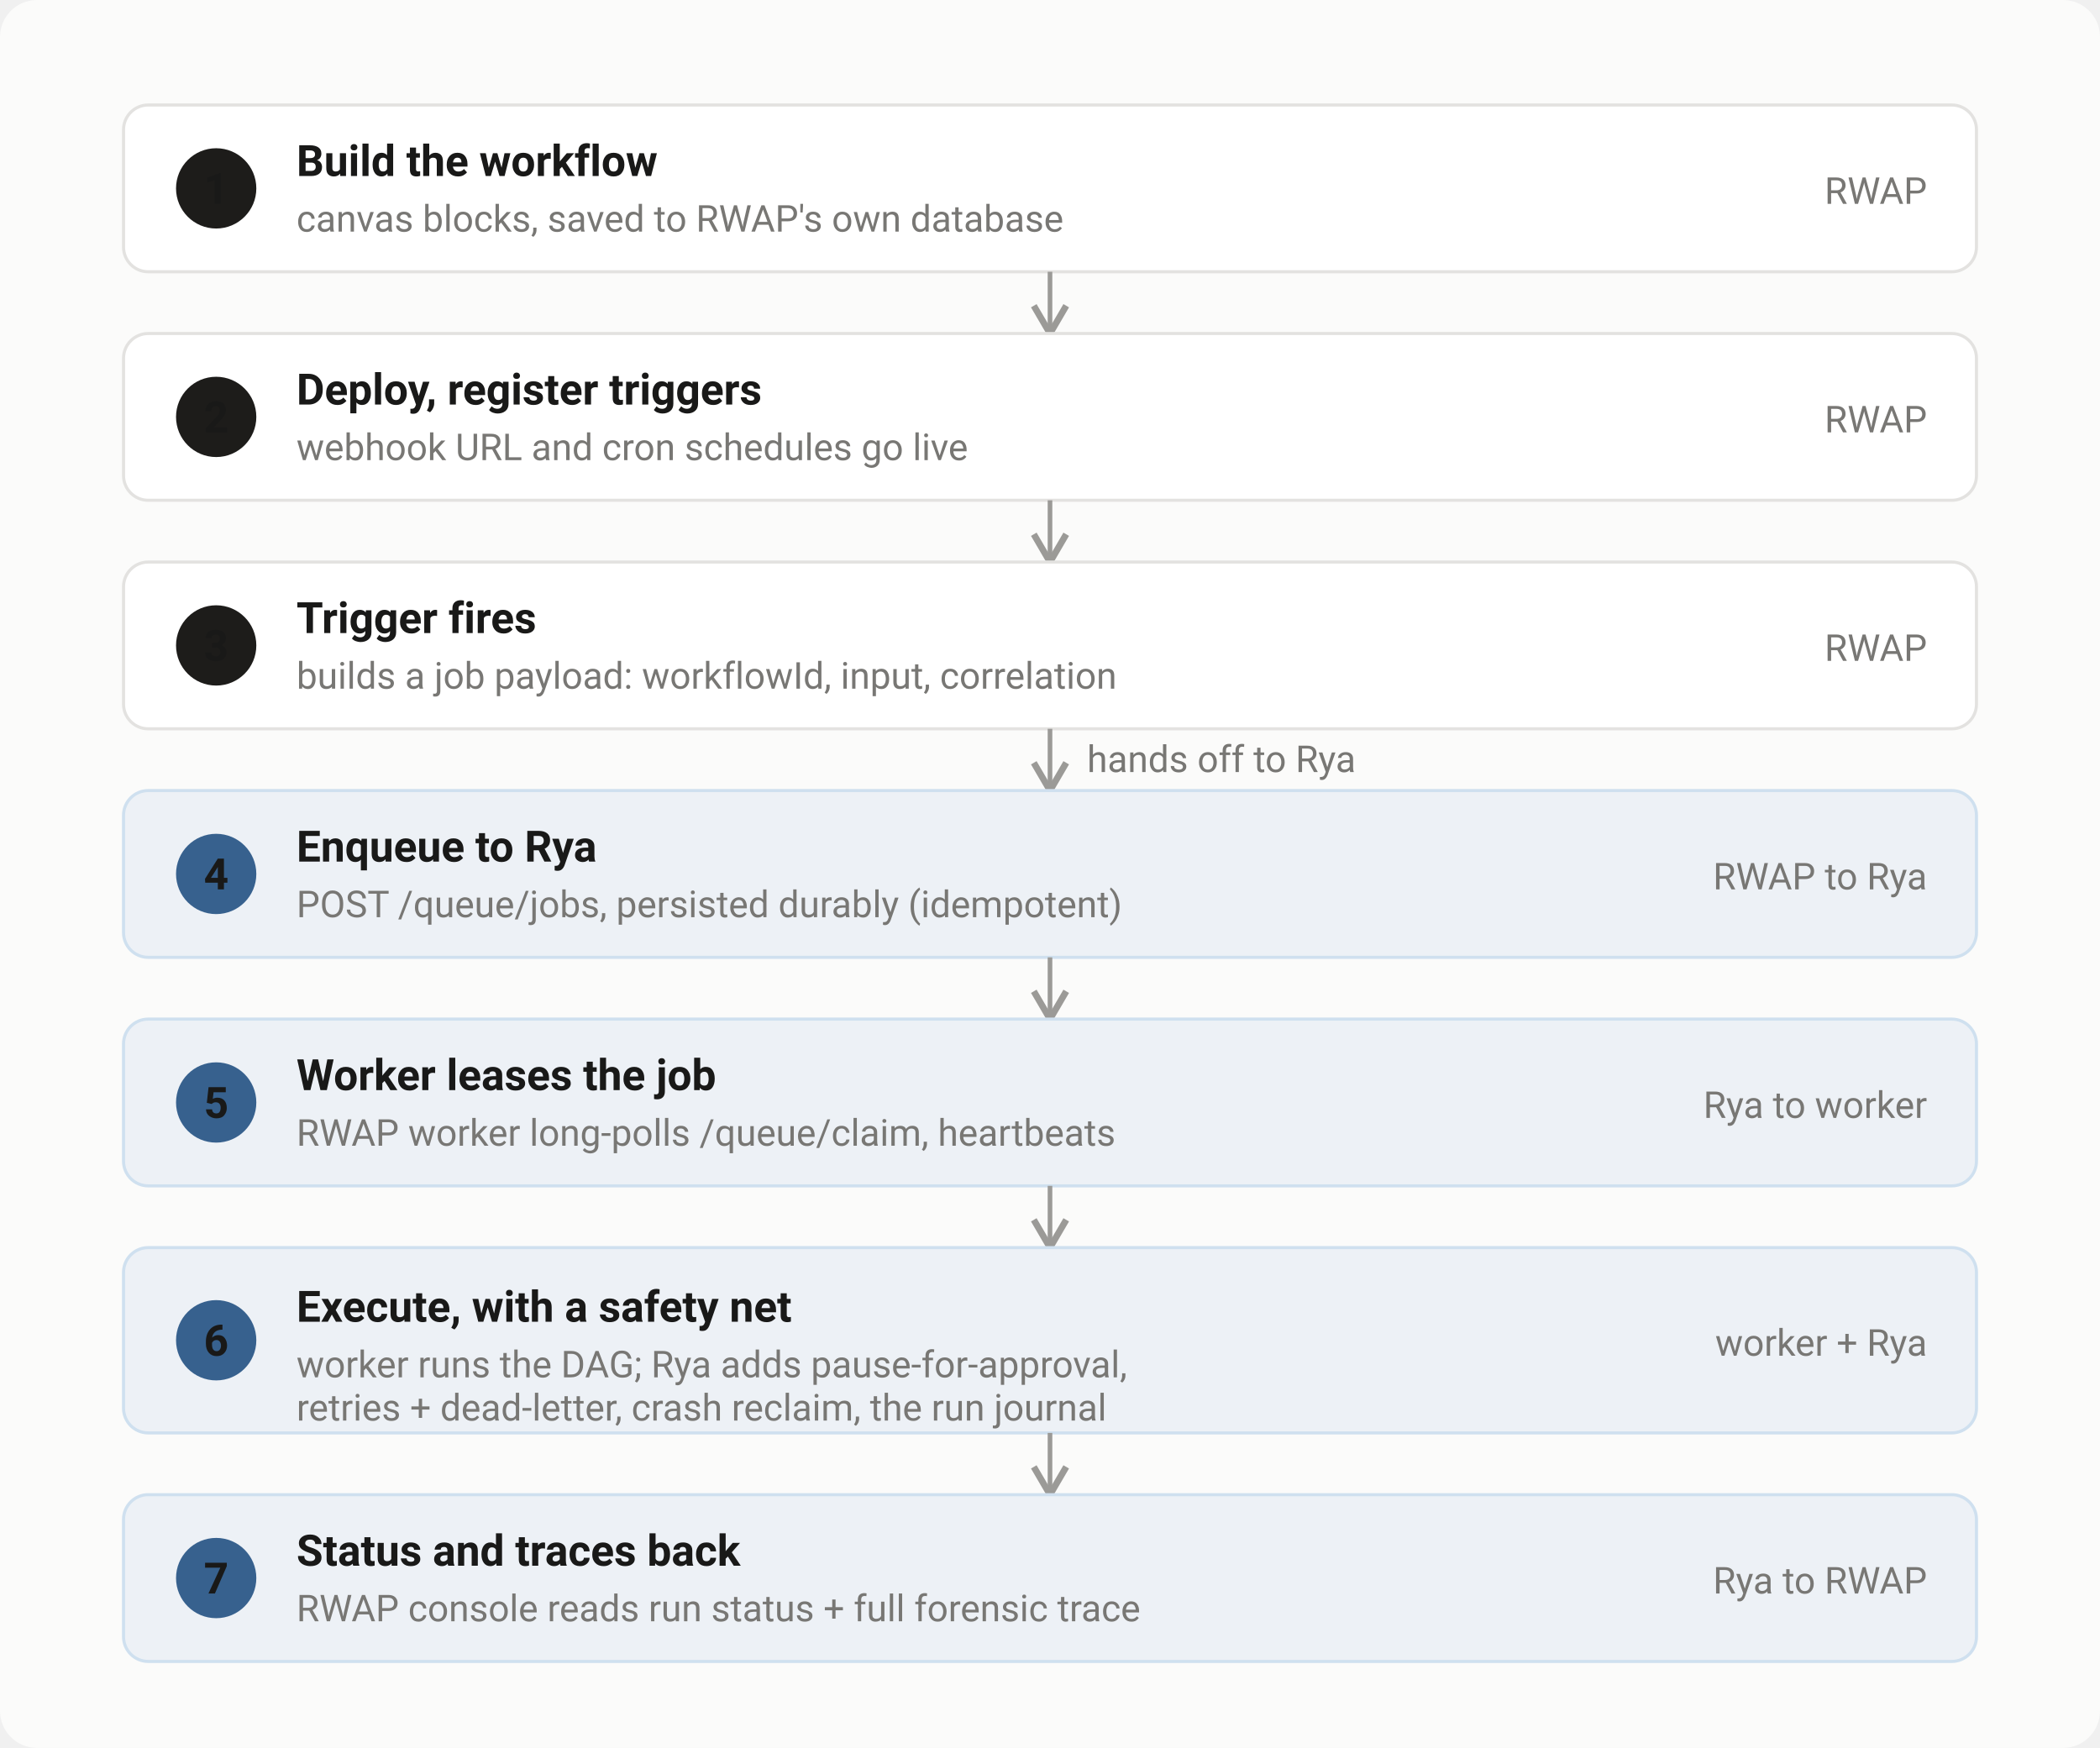
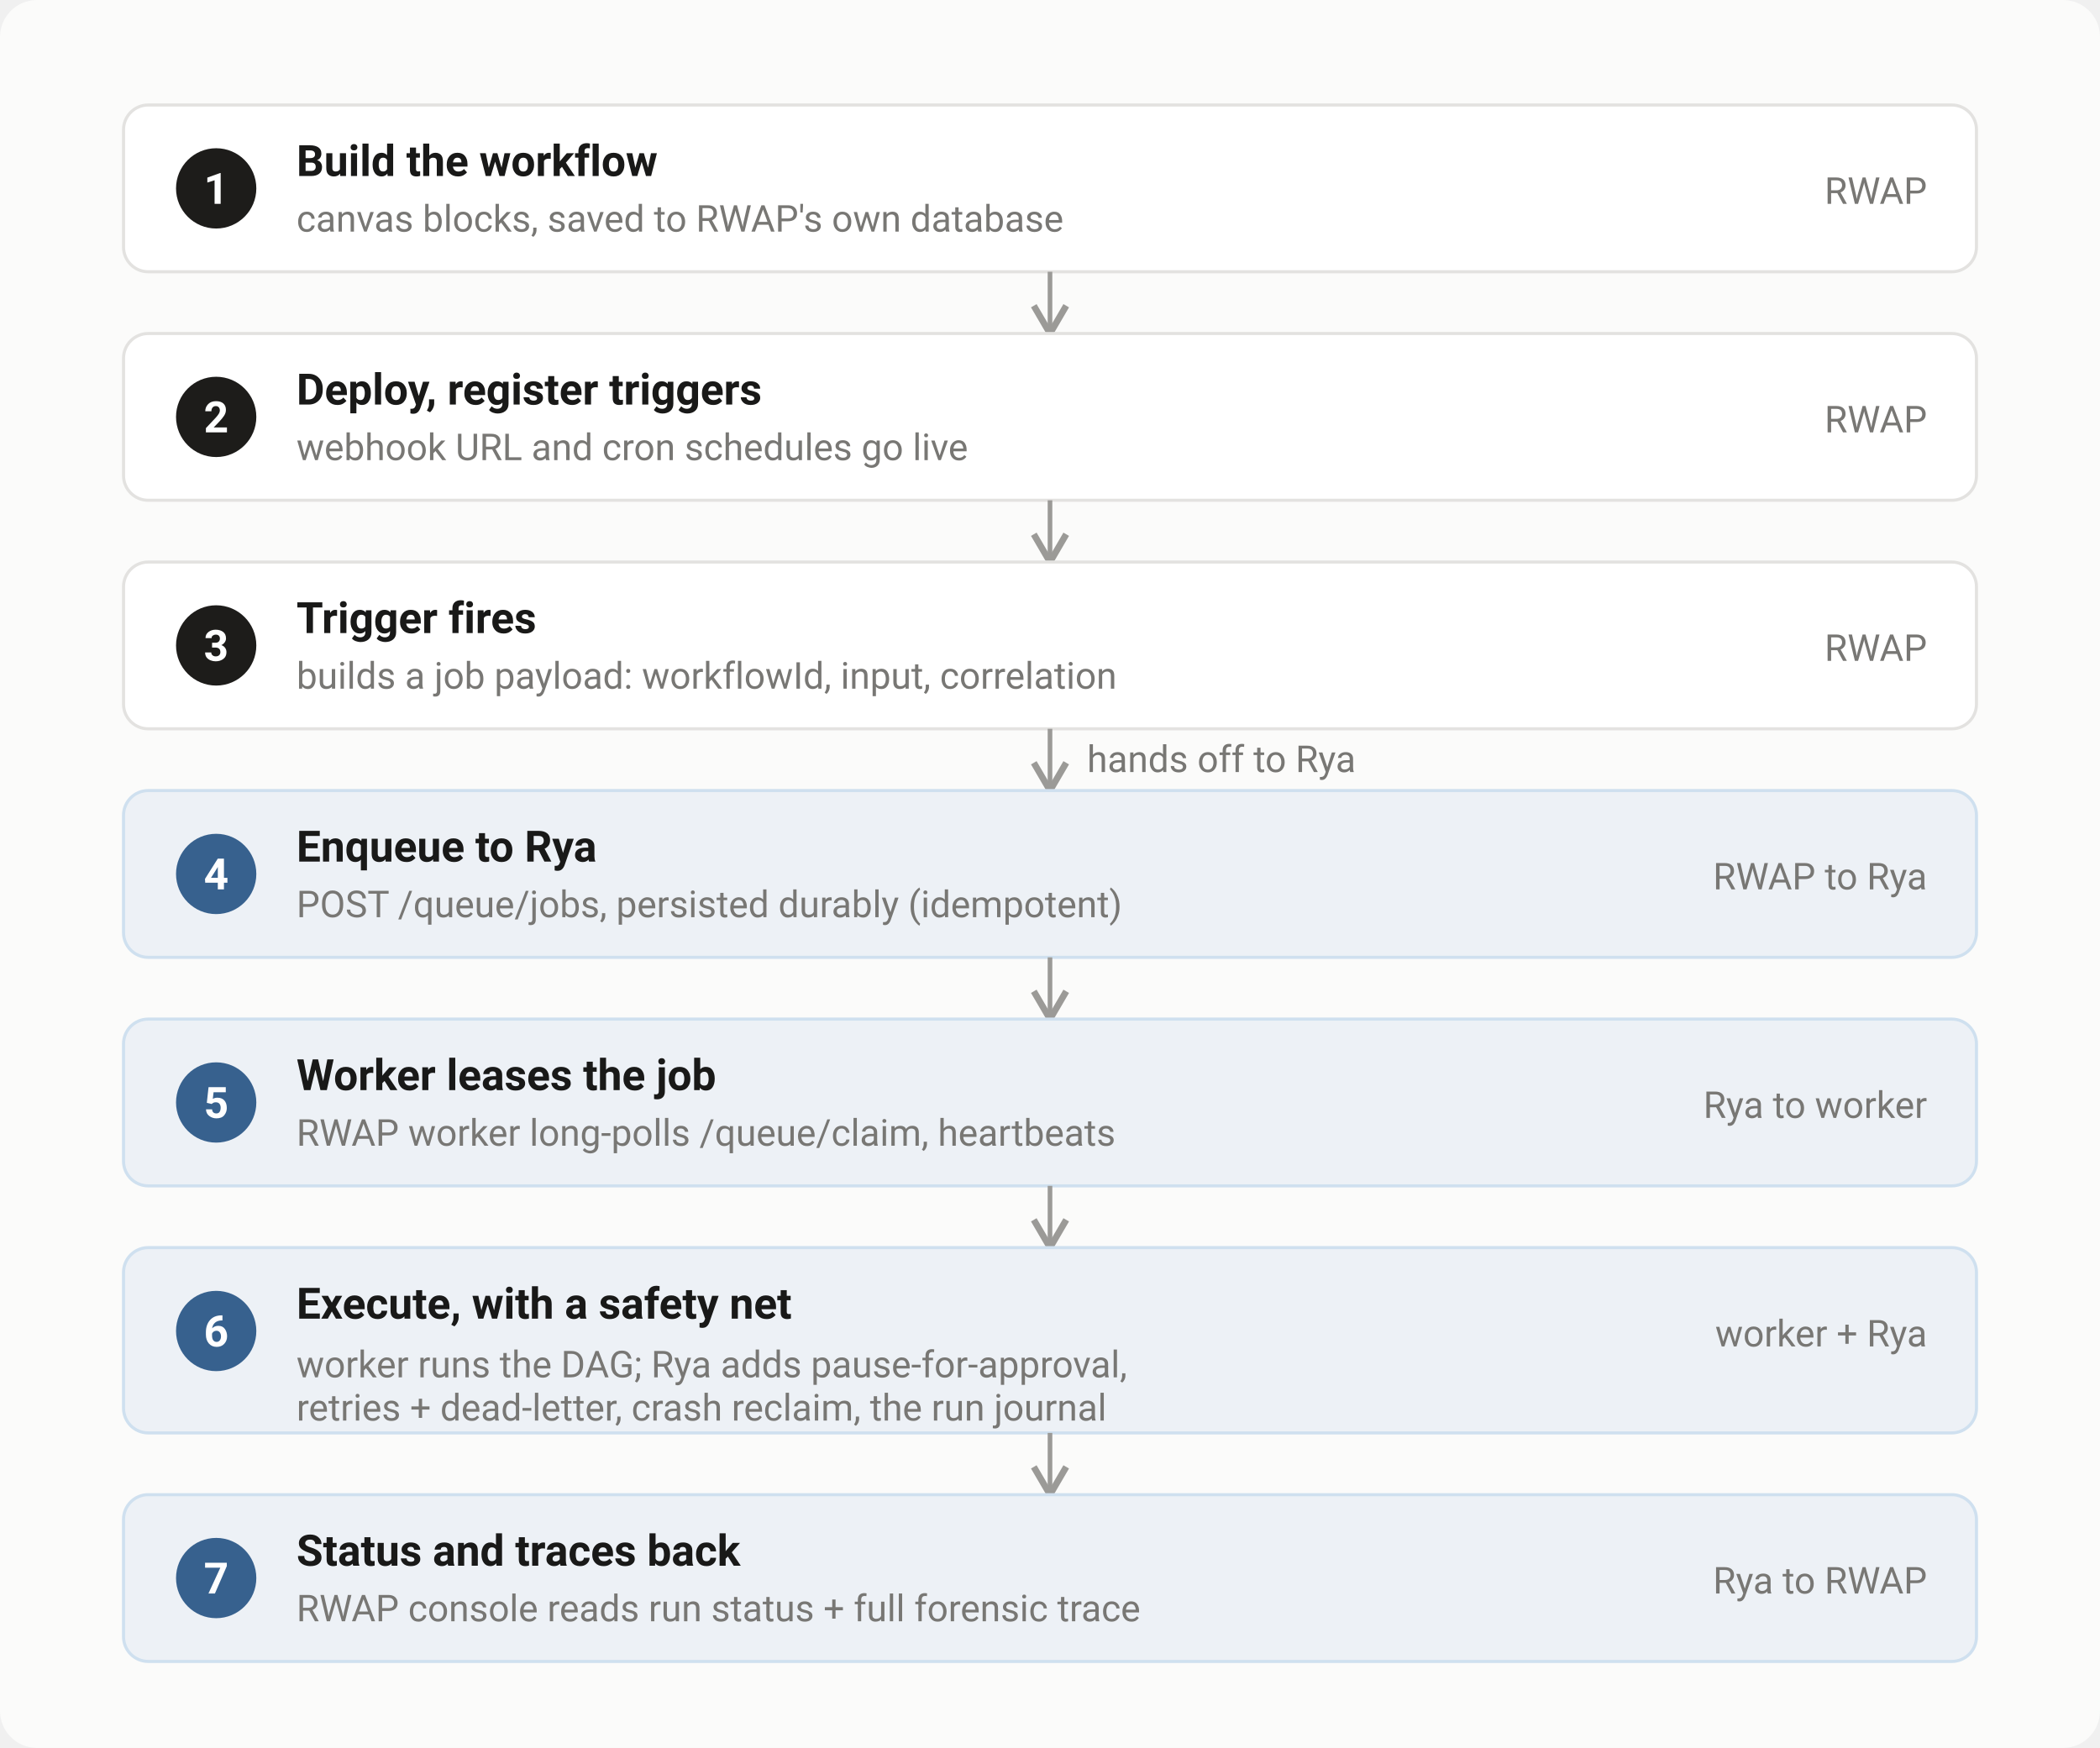
<svg xmlns="http://www.w3.org/2000/svg" width="100%" viewBox="0 0 680 566" role="img" aria-label="Workflow lifecycle: created on RWAP, run on Rya">
-   <style>
-   text{font-family:system-ui,-apple-system,'Segoe UI',Roboto,sans-serif}
-   .ts{font-size:12px;fill:#787774}.th{font-size:14px;font-weight:600;fill:#191918}
-   .box{fill:#ffffff;stroke:#e3e2e0;stroke-width:1}
-   .blue .box{fill:#edf1f6;stroke:#cfe0ef}
-   .arr{stroke:#9b9a97;stroke-width:1.5;fill:none;marker-end:url(#c)}
- </style>
  <defs>
    <marker id="c" markerWidth="9" markerHeight="9" refX="7" refY="4.5" orient="auto">
      <path d="M1,1 L7,4.5 L1,8" fill="none" stroke="#9b9a97" stroke-width="1.4" />
    </marker>
  </defs>
  <rect x="0" y="0" width="680" height="566" rx="12" fill="#fbfbfa" />
-   <g>
-     <rect class="box" x="40" y="34" width="600" height="54" rx="8" />
-   </g>
+   <rect x="40" y="34" width="600" height="54" rx="8" fill="#ffffff" stroke="#e3e2e0" stroke-width="1" />
  <circle cx="70" cy="61" r="13" fill="#1d1c1a" />
-   <text class="th" x="70" y="66" text-anchor="middle" fill="#fff">1</text>
-   <text class="th" x="96" y="57">Build the workflow</text>
-   <text class="ts" x="96" y="75">canvas blocks, saved to RWAP's own database</text>
-   <text class="ts" x="624" y="66" text-anchor="end">RWAP</text>
-   <line class="arr" x1="340" y1="88" x2="340" y2="108" />
-   <g>
-     <rect class="box" x="40" y="108" width="600" height="54" rx="8" />
-   </g>
+   <text x="70" y="66" font-family="system-ui, -apple-system, 'Segoe UI', Roboto, sans-serif" font-size="14" font-weight="600" fill="#ffffff" text-anchor="middle">1</text>
+   <text x="96" y="57" font-family="system-ui, -apple-system, 'Segoe UI', Roboto, sans-serif" font-size="14" font-weight="600" fill="#191918">Build the workflow</text>
+   <text x="96" y="75" font-family="system-ui, -apple-system, 'Segoe UI', Roboto, sans-serif" font-size="12" fill="#787774">canvas blocks, saved to RWAP's own database</text>
+   <text x="624" y="66" font-family="system-ui, -apple-system, 'Segoe UI', Roboto, sans-serif" font-size="12" fill="#787774" text-anchor="end">RWAP</text>
+   <line x1="340" y1="88" x2="340" y2="108" stroke="#9b9a97" stroke-width="1.5" fill="none" marker-end="url(#c)" />
+   <rect x="40" y="108" width="600" height="54" rx="8" fill="#ffffff" stroke="#e3e2e0" stroke-width="1" />
  <circle cx="70" cy="135" r="13" fill="#1d1c1a" />
-   <text class="th" x="70" y="140" text-anchor="middle" fill="#fff">2</text>
-   <text class="th" x="96" y="131">Deploy, register triggers</text>
-   <text class="ts" x="96" y="149">webhook URL and cron schedules go live</text>
-   <text class="ts" x="624" y="140" text-anchor="end">RWAP</text>
-   <line class="arr" x1="340" y1="162" x2="340" y2="182" />
-   <g>
-     <rect class="box" x="40" y="182" width="600" height="54" rx="8" />
-   </g>
+   <text x="70" y="140" font-family="system-ui, -apple-system, 'Segoe UI', Roboto, sans-serif" font-size="14" font-weight="600" fill="#ffffff" text-anchor="middle">2</text>
+   <text x="96" y="131" font-family="system-ui, -apple-system, 'Segoe UI', Roboto, sans-serif" font-size="14" font-weight="600" fill="#191918">Deploy, register triggers</text>
+   <text x="96" y="149" font-family="system-ui, -apple-system, 'Segoe UI', Roboto, sans-serif" font-size="12" fill="#787774">webhook URL and cron schedules go live</text>
+   <text x="624" y="140" font-family="system-ui, -apple-system, 'Segoe UI', Roboto, sans-serif" font-size="12" fill="#787774" text-anchor="end">RWAP</text>
+   <line x1="340" y1="162" x2="340" y2="182" stroke="#9b9a97" stroke-width="1.5" fill="none" marker-end="url(#c)" />
+   <rect x="40" y="182" width="600" height="54" rx="8" fill="#ffffff" stroke="#e3e2e0" stroke-width="1" />
  <circle cx="70" cy="209" r="13" fill="#1d1c1a" />
-   <text class="th" x="70" y="214" text-anchor="middle" fill="#fff">3</text>
-   <text class="th" x="96" y="205">Trigger fires</text>
-   <text class="ts" x="96" y="223">builds a job payload: workflowId, input, correlation</text>
-   <text class="ts" x="624" y="214" text-anchor="end">RWAP</text>
-   <line class="arr" x1="340" y1="236" x2="340" y2="256" />
-   <text class="ts" x="352" y="250" text-anchor="start">hands off to Rya</text>
-   <g class="blue">
-     <rect class="box" x="40" y="256" width="600" height="54" rx="8" />
-   </g>
+   <text x="70" y="214" font-family="system-ui, -apple-system, 'Segoe UI', Roboto, sans-serif" font-size="14" font-weight="600" fill="#ffffff" text-anchor="middle">3</text>
+   <text x="96" y="205" font-family="system-ui, -apple-system, 'Segoe UI', Roboto, sans-serif" font-size="14" font-weight="600" fill="#191918">Trigger fires</text>
+   <text x="96" y="223" font-family="system-ui, -apple-system, 'Segoe UI', Roboto, sans-serif" font-size="12" fill="#787774">builds a job payload: workflowId, input, correlation</text>
+   <text x="624" y="214" font-family="system-ui, -apple-system, 'Segoe UI', Roboto, sans-serif" font-size="12" fill="#787774" text-anchor="end">RWAP</text>
+   <line x1="340" y1="236" x2="340" y2="256" stroke="#9b9a97" stroke-width="1.5" fill="none" marker-end="url(#c)" />
+   <text x="352" y="250" font-family="system-ui, -apple-system, 'Segoe UI', Roboto, sans-serif" font-size="12" fill="#787774" text-anchor="start">hands off to Rya</text>
+   <rect x="40" y="256" width="600" height="54" rx="8" fill="#edf1f6" stroke="#cfe0ef" stroke-width="1" />
  <circle cx="70" cy="283" r="13" fill="#37618e" />
-   <text class="th" x="70" y="288" text-anchor="middle" fill="#fff">4</text>
-   <text class="th" x="96" y="279">Enqueue to Rya</text>
-   <text class="ts" x="96" y="297">POST /queue/jobs, persisted durably (idempotent)</text>
-   <text class="ts" x="624" y="288" text-anchor="end">RWAP to Rya</text>
-   <line class="arr" x1="340" y1="310" x2="340" y2="330" />
-   <g class="blue">
-     <rect class="box" x="40" y="330" width="600" height="54" rx="8" />
-   </g>
+   <text x="70" y="288" font-family="system-ui, -apple-system, 'Segoe UI', Roboto, sans-serif" font-size="14" font-weight="600" fill="#ffffff" text-anchor="middle">4</text>
+   <text x="96" y="279" font-family="system-ui, -apple-system, 'Segoe UI', Roboto, sans-serif" font-size="14" font-weight="600" fill="#191918">Enqueue to Rya</text>
+   <text x="96" y="297" font-family="system-ui, -apple-system, 'Segoe UI', Roboto, sans-serif" font-size="12" fill="#787774">POST /queue/jobs, persisted durably (idempotent)</text>
+   <text x="624" y="288" font-family="system-ui, -apple-system, 'Segoe UI', Roboto, sans-serif" font-size="12" fill="#787774" text-anchor="end">RWAP to Rya</text>
+   <line x1="340" y1="310" x2="340" y2="330" stroke="#9b9a97" stroke-width="1.5" fill="none" marker-end="url(#c)" />
+   <rect x="40" y="330" width="600" height="54" rx="8" fill="#edf1f6" stroke="#cfe0ef" stroke-width="1" />
  <circle cx="70" cy="357" r="13" fill="#37618e" />
-   <text class="th" x="70" y="362" text-anchor="middle" fill="#fff">5</text>
-   <text class="th" x="96" y="353">Worker leases the job</text>
-   <text class="ts" x="96" y="371">RWAP worker long-polls /queue/claim, heartbeats</text>
-   <text class="ts" x="624" y="362" text-anchor="end">Rya to worker</text>
-   <line class="arr" x1="340" y1="384" x2="340" y2="404" />
-   <g class="blue">
-     <rect class="box" x="40" y="404" width="600" height="60" rx="8" />
-   </g>
-   <circle cx="70" cy="434" r="13" fill="#37618e" />
-   <text class="th" x="70" y="439" text-anchor="middle" fill="#fff">6</text>
-   <text class="th" x="96" y="428">Execute, with a safety net</text>
-   <text class="ts" x="96" y="446">worker runs the DAG; Rya adds pause-for-approval,</text>
-   <text class="ts" x="96" y="460">retries + dead-letter, crash reclaim, the run journal</text>
-   <text class="ts" x="624" y="439" text-anchor="end">worker + Rya</text>
-   <line class="arr" x1="340" y1="464" x2="340" y2="484" />
-   <g class="blue">
-     <rect class="box" x="40" y="484" width="600" height="54" rx="8" />
-   </g>
+   <text x="70" y="362" font-family="system-ui, -apple-system, 'Segoe UI', Roboto, sans-serif" font-size="14" font-weight="600" fill="#ffffff" text-anchor="middle">5</text>
+   <text x="96" y="353" font-family="system-ui, -apple-system, 'Segoe UI', Roboto, sans-serif" font-size="14" font-weight="600" fill="#191918">Worker leases the job</text>
+   <text x="96" y="371" font-family="system-ui, -apple-system, 'Segoe UI', Roboto, sans-serif" font-size="12" fill="#787774">RWAP worker long-polls /queue/claim, heartbeats</text>
+   <text x="624" y="362" font-family="system-ui, -apple-system, 'Segoe UI', Roboto, sans-serif" font-size="12" fill="#787774" text-anchor="end">Rya to worker</text>
+   <line x1="340" y1="384" x2="340" y2="404" stroke="#9b9a97" stroke-width="1.5" fill="none" marker-end="url(#c)" />
+   <rect x="40" y="404" width="600" height="60" rx="8" fill="#edf1f6" stroke="#cfe0ef" stroke-width="1" />
+   <circle cx="70" cy="431" r="13" fill="#37618e" />
+   <text x="70" y="436" font-family="system-ui, -apple-system, 'Segoe UI', Roboto, sans-serif" font-size="14" font-weight="600" fill="#ffffff" text-anchor="middle">6</text>
+   <text x="96" y="427" font-family="system-ui, -apple-system, 'Segoe UI', Roboto, sans-serif" font-size="14" font-weight="600" fill="#191918">Execute, with a safety net</text>
+   <text x="96" y="446" font-family="system-ui, -apple-system, 'Segoe UI', Roboto, sans-serif" font-size="12" fill="#787774">worker runs the DAG; Rya adds pause-for-approval,</text>
+   <text x="96" y="460" font-family="system-ui, -apple-system, 'Segoe UI', Roboto, sans-serif" font-size="12" fill="#787774">retries + dead-letter, crash reclaim, the run journal</text>
+   <text x="624" y="436" font-family="system-ui, -apple-system, 'Segoe UI', Roboto, sans-serif" font-size="12" fill="#787774" text-anchor="end">worker + Rya</text>
+   <line x1="340" y1="464" x2="340" y2="484" stroke="#9b9a97" stroke-width="1.5" fill="none" marker-end="url(#c)" />
+   <rect x="40" y="484" width="600" height="54" rx="8" fill="#edf1f6" stroke="#cfe0ef" stroke-width="1" />
  <circle cx="70" cy="511" r="13" fill="#37618e" />
-   <text class="th" x="70" y="516" text-anchor="middle" fill="#fff">7</text>
-   <text class="th" x="96" y="507">Status and traces back</text>
-   <text class="ts" x="96" y="525">RWAP console reads run status + full forensic trace</text>
-   <text class="ts" x="624" y="516" text-anchor="end">Rya to RWAP</text>
+   <text x="70" y="516" font-family="system-ui, -apple-system, 'Segoe UI', Roboto, sans-serif" font-size="14" font-weight="600" fill="#ffffff" text-anchor="middle">7</text>
+   <text x="96" y="507" font-family="system-ui, -apple-system, 'Segoe UI', Roboto, sans-serif" font-size="14" font-weight="600" fill="#191918">Status and traces back</text>
+   <text x="96" y="525" font-family="system-ui, -apple-system, 'Segoe UI', Roboto, sans-serif" font-size="12" fill="#787774">RWAP console reads run status + full forensic trace</text>
+   <text x="624" y="516" font-family="system-ui, -apple-system, 'Segoe UI', Roboto, sans-serif" font-size="12" fill="#787774" text-anchor="end">Rya to RWAP</text>
</svg>
